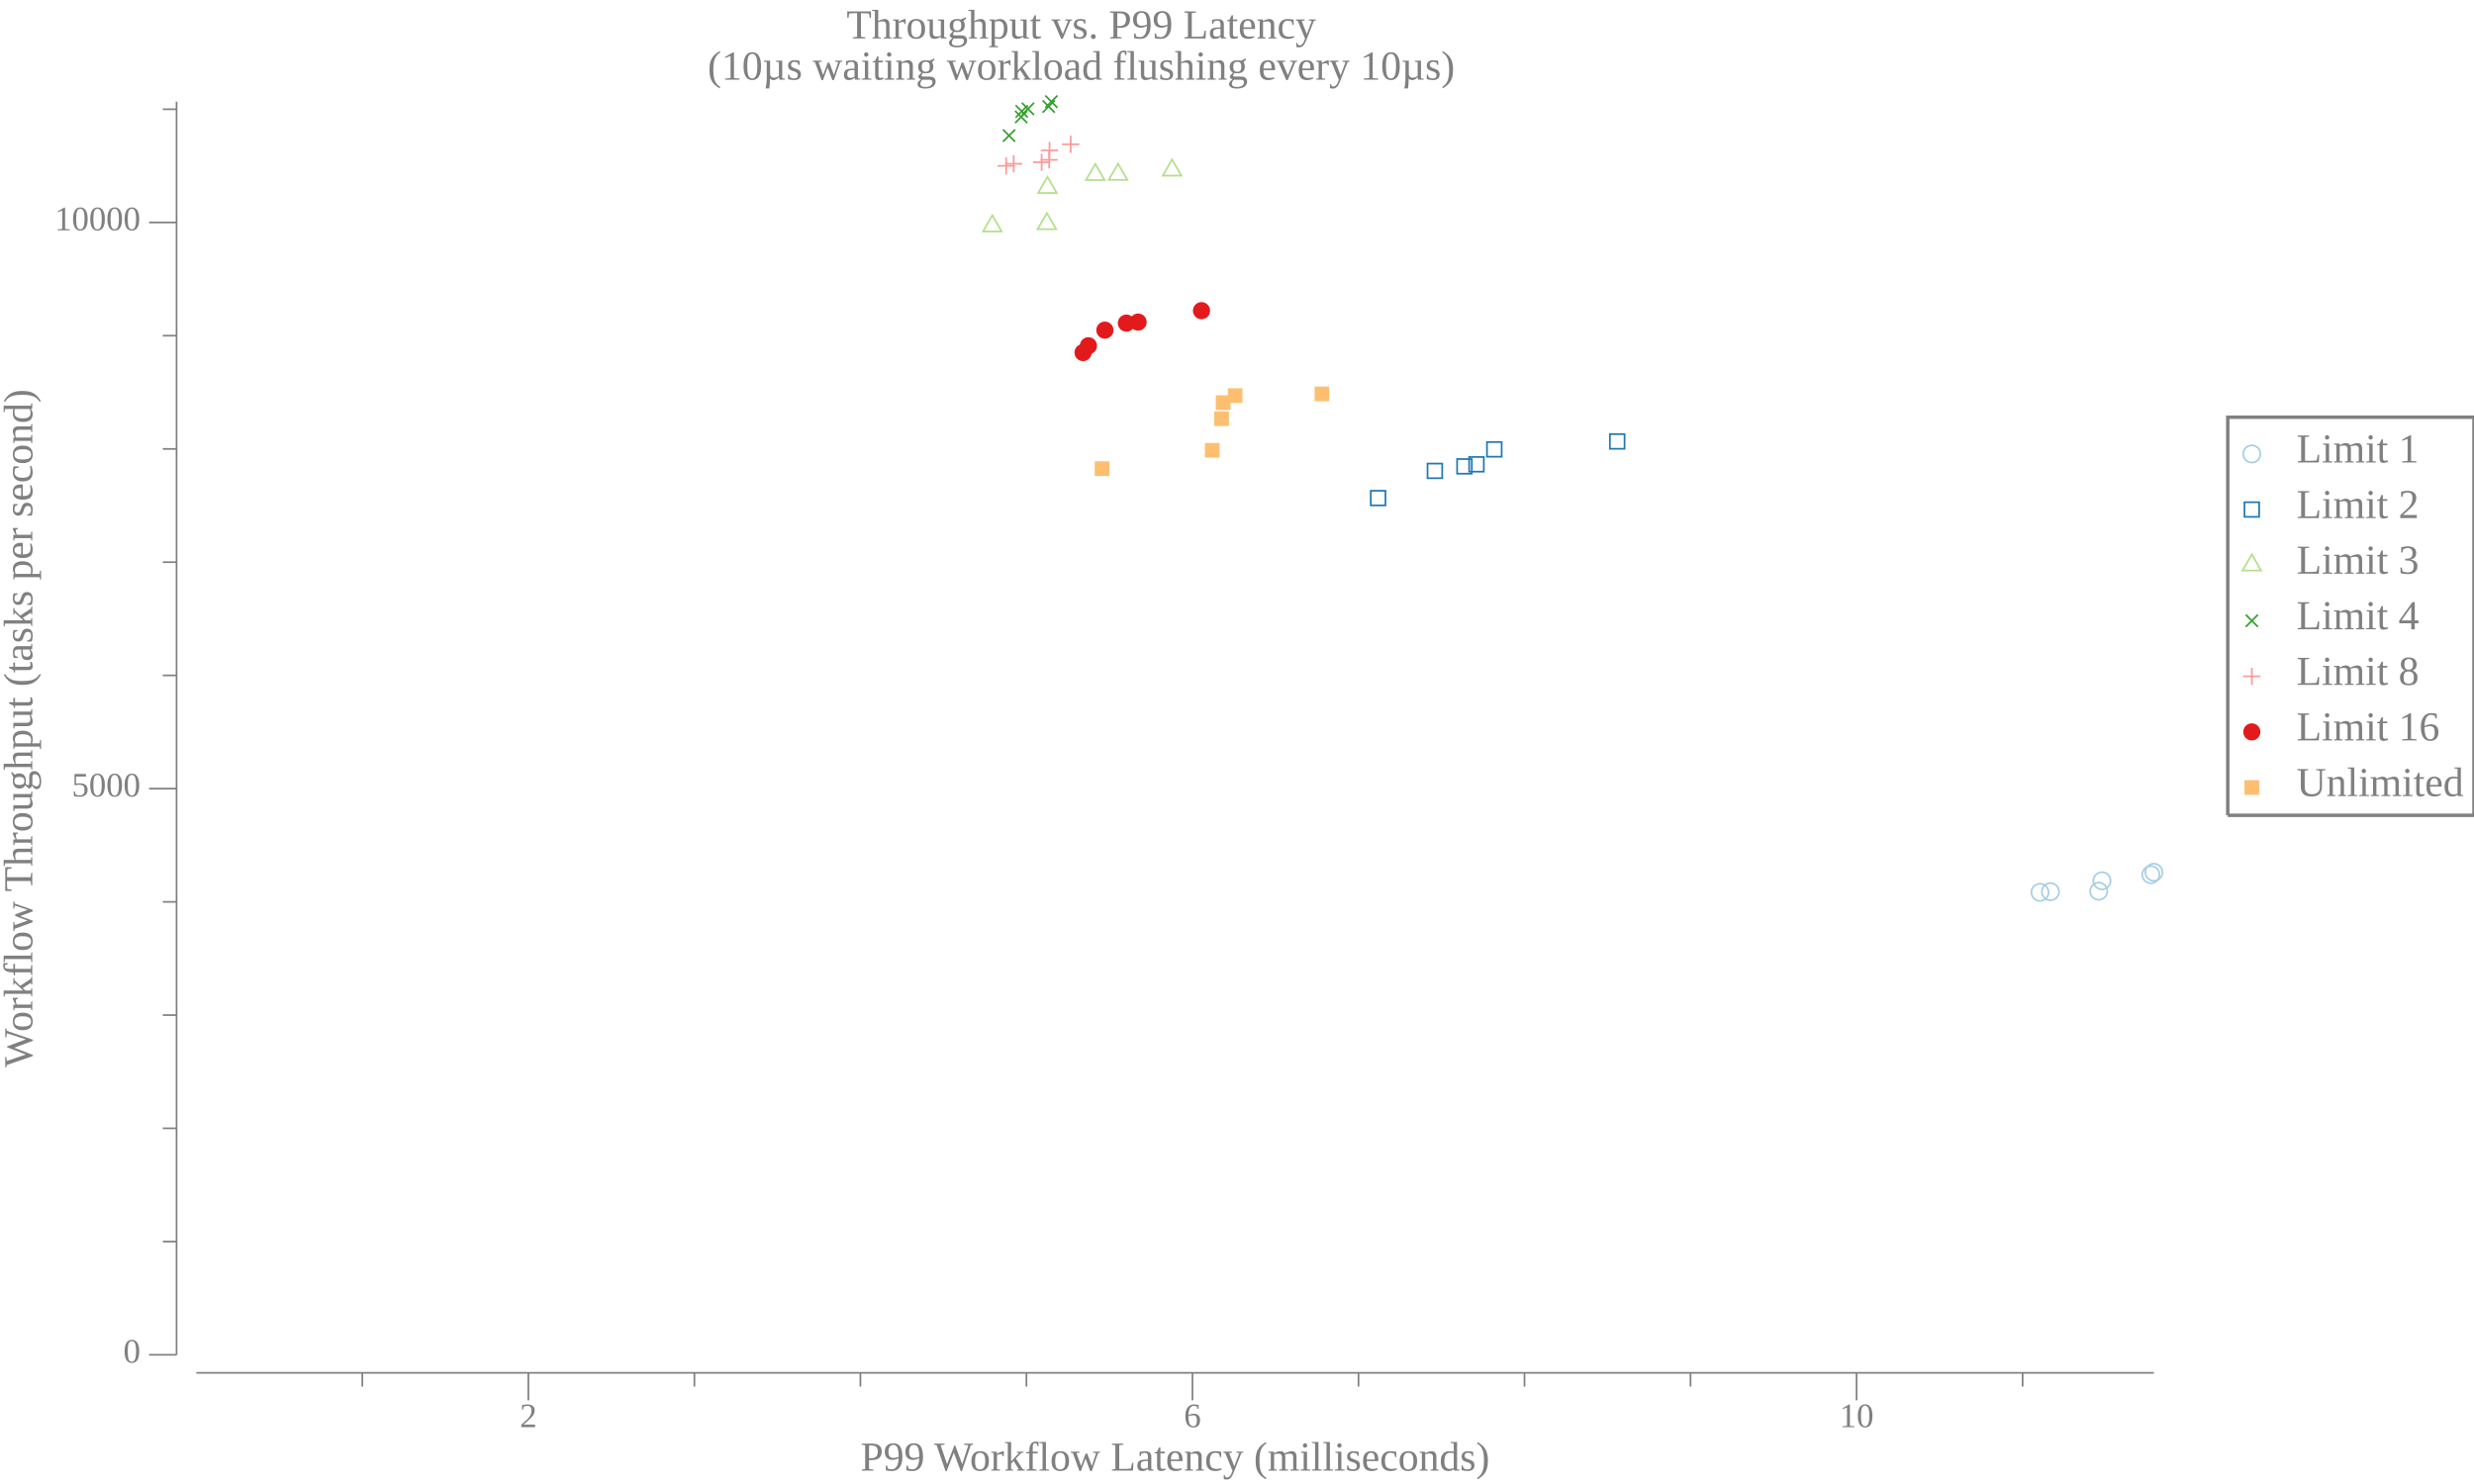
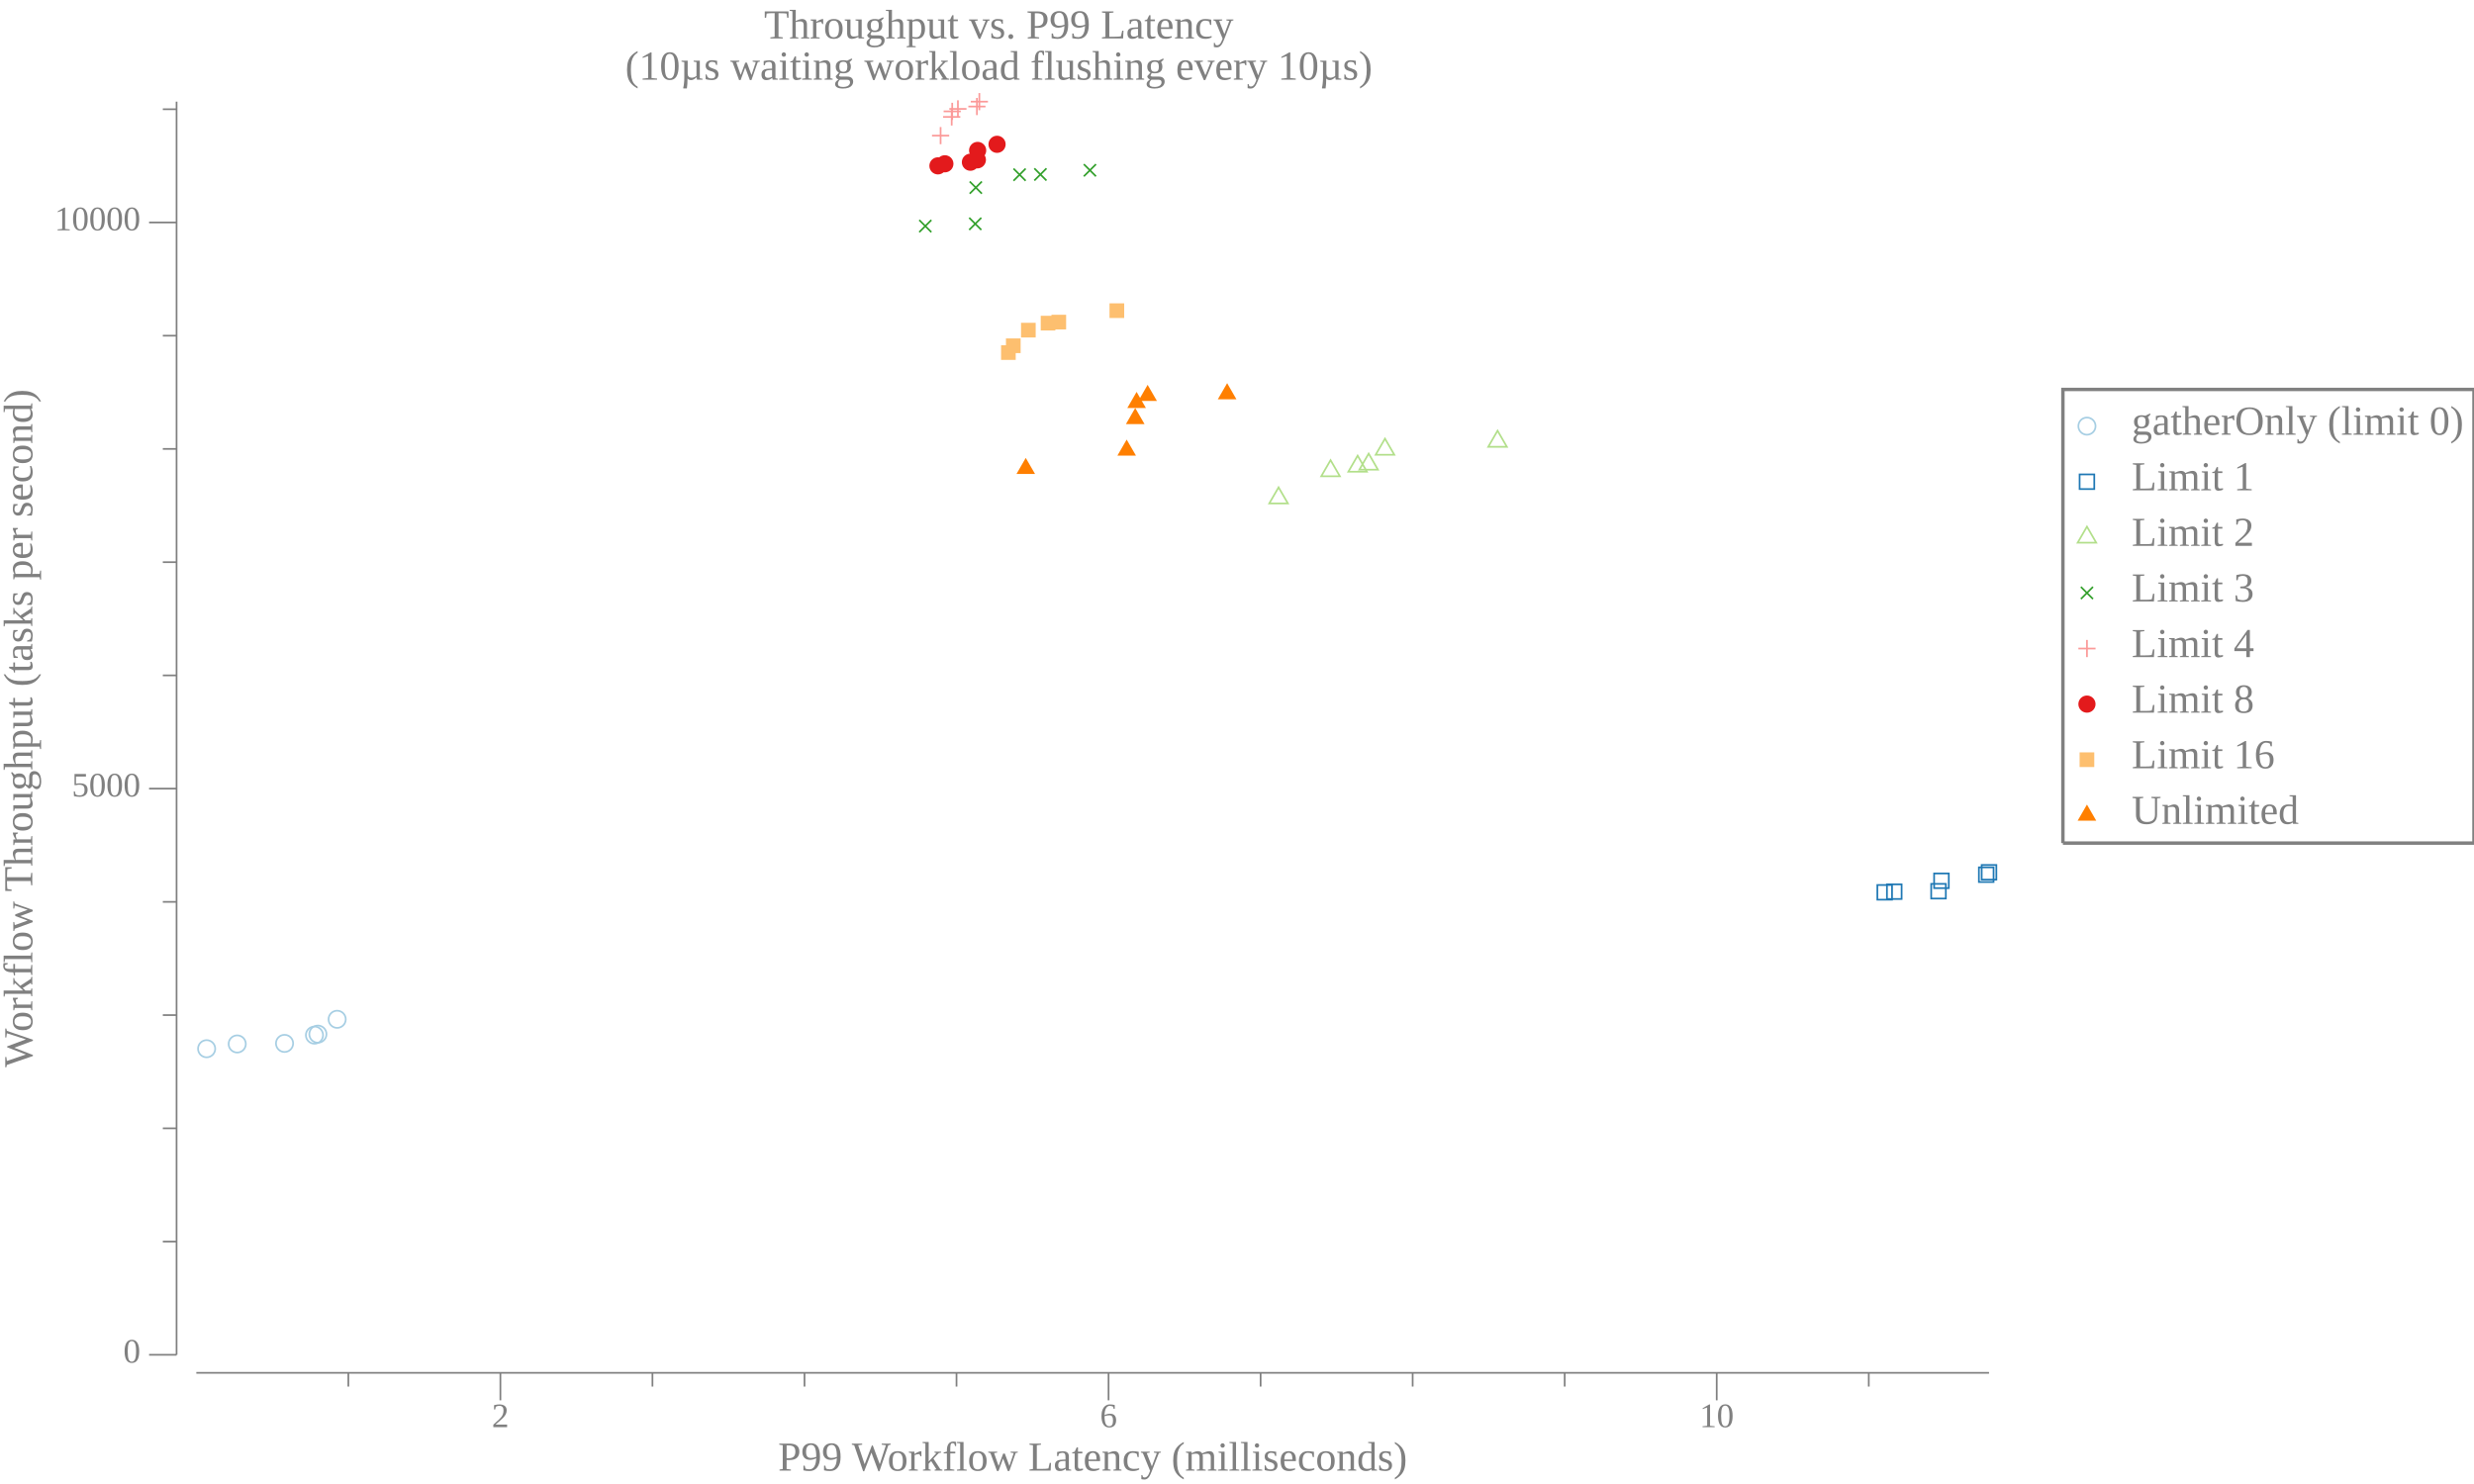
<svg xmlns="http://www.w3.org/2000/svg" width="720pt" height="432pt" viewBox="0 0 720 432">
  <g transform="scale(1, -1) translate(0, -432)">
-     <path d="M657.84,299.85A2.5,2.5 0 1 1 652.84,299.85A2.5,2.5 0 1 1 657.84,299.85Z" style="fill:none;stroke:#A6CEE3;stroke-width:0.5" />
-     <text x="668.34" y="-297.37" transform="scale(1, -1)" style="font-family:Liberation Serif;font-variant:normal;font-weight:normal;font-style:normal;font-size:12px;fill:#808080">Limit 1</text>
-     <path d="M653.2,281.54L657.47,281.54L657.47,285.8L653.2,285.8Z" style="fill:none;stroke:#1F78B4;stroke-width:0.5" />
-     <text x="668.34" y="-281.18" transform="scale(1, -1)" style="font-family:Liberation Serif;font-variant:normal;font-weight:normal;font-style:normal;font-size:12px;fill:#808080">Limit 2</text>
-     <path d="M655.34,270.61L652.63,265.92L658.04,265.92Z" style="fill:none;stroke:#B2DF8A;stroke-width:0.5" />
-     <text x="668.34" y="-265" transform="scale(1, -1)" style="font-family:Liberation Serif;font-variant:normal;font-weight:normal;font-style:normal;font-size:12px;fill:#808080">Limit 3</text>
-     <path d="M653.57,249.53L657.11,253.07" style="fill:none;stroke:#33A02C;stroke-width:0.5" />
-     <path d="M653.57,253.07L657.11,249.53" style="fill:none;stroke:#33A02C;stroke-width:0.5" />
-     <text x="668.34" y="-248.82" transform="scale(1, -1)" style="font-family:Liberation Serif;font-variant:normal;font-weight:normal;font-style:normal;font-size:12px;fill:#808080">Limit 4</text>
-     <path d="M655.34,237.62L655.34,232.62" style="fill:none;stroke:#FB9A99;stroke-width:0.5" />
-     <path d="M652.84,235.12L657.84,235.12" style="fill:none;stroke:#FB9A99;stroke-width:0.5" />
-     <text x="668.34" y="-232.63" transform="scale(1, -1)" style="font-family:Liberation Serif;font-variant:normal;font-weight:normal;font-style:normal;font-size:12px;fill:#808080">Limit 8</text>
-     <path d="M657.84,218.94A2.5,2.5 0 1 1 652.84,218.94A2.5,2.5 0 1 1 657.84,218.94Z" style="fill:#E31A1C" />
-     <text x="668.34" y="-216.45" transform="scale(1, -1)" style="font-family:Liberation Serif;font-variant:normal;font-weight:normal;font-style:normal;font-size:12px;fill:#808080">Limit 16</text>
-     <path d="M653.2,200.62L657.47,200.62L657.47,204.89L653.2,204.89Z" style="fill:#FDBF6F" />
-     <text x="668.34" y="-200.26" transform="scale(1, -1)" style="font-family:Liberation Serif;font-variant:normal;font-weight:normal;font-style:normal;font-size:12px;fill:#808080">Unlimited</text>
-     <path d="M648.34,194.66L648.34,310.54L720,310.54L720,194.66L648.34,194.66" style="fill:none;stroke:#808080" />
-     <path d="M0,0L629.34,0L629.34,432L0,432Z" style="fill:#-8000000000000000-8000000000000000-8000000000000000;fill-opacity:0" />
-     <text x="246.35" y="-420.81" transform="scale(1, -1)" style="font-family:Liberation Serif;font-variant:normal;font-weight:normal;font-style:normal;font-size:12px;fill:#808080">Throughput vs. P99 Latency</text>
-     <text x="205.94" y="-408.81" transform="scale(1, -1)" style="font-family:Liberation Serif;font-variant:normal;font-weight:normal;font-style:normal;font-size:12px;fill:#808080">(10µs waiting workload flushing every 10µs)</text>
-     <text x="250.43" y="-3.902" transform="scale(1, -1)" style="font-family:Liberation Serif;font-variant:normal;font-weight:normal;font-style:normal;font-size:12px;fill:#808080">P99 Workflow Latency (milliseconds)</text>
-     <text x="151.27" y="-16.541" transform="scale(1, -1)" style="font-family:Liberation Serif;font-variant:normal;font-weight:normal;font-style:normal;font-size:10px;fill:#808080">2</text>
-     <text x="344.54" y="-16.541" transform="scale(1, -1)" style="font-family:Liberation Serif;font-variant:normal;font-weight:normal;font-style:normal;font-size:10px;fill:#808080">6</text>
-     <text x="535.31" y="-16.541" transform="scale(1, -1)" style="font-family:Liberation Serif;font-variant:normal;font-weight:normal;font-style:normal;font-size:10px;fill:#808080">10</text>
-     <path d="M153.77,24.363L153.77,32.363" style="fill:none;stroke:#808080;stroke-width:0.5" />
-     <path d="M347.04,24.363L347.04,32.363" style="fill:none;stroke:#808080;stroke-width:0.5" />
-     <path d="M540.31,24.363L540.31,32.363" style="fill:none;stroke:#808080;stroke-width:0.5" />
-     <path d="M105.45,28.363L105.45,32.363" style="fill:none;stroke:#808080;stroke-width:0.5" />
-     <path d="M202.09,28.363L202.09,32.363" style="fill:none;stroke:#808080;stroke-width:0.5" />
-     <path d="M250.4,28.363L250.4,32.363" style="fill:none;stroke:#808080;stroke-width:0.5" />
-     <path d="M298.72,28.363L298.72,32.363" style="fill:none;stroke:#808080;stroke-width:0.5" />
-     <path d="M395.36,28.363L395.36,32.363" style="fill:none;stroke:#808080;stroke-width:0.5" />
-     <path d="M443.67,28.363L443.67,32.363" style="fill:none;stroke:#808080;stroke-width:0.5" />
-     <path d="M491.99,28.363L491.99,32.363" style="fill:none;stroke:#808080;stroke-width:0.5" />
-     <path d="M588.63,28.363L588.63,32.363" style="fill:none;stroke:#808080;stroke-width:0.5" />
-     <path d="M57.135,32.363L626.84,32.363" style="fill:none;stroke:#808080;stroke-width:0.5" />
+     <path d="M609.86,307.95A2.5,2.5 0 1 1 604.86,307.95A2.5,2.5 0 1 1 609.86,307.95Z" style="fill:none;stroke:#A6CEE3;stroke-width:0.5" />
+     <text x="620.36" y="-305.46" transform="scale(1, -1)" style="font-family:Liberation Serif;font-variant:normal;font-weight:normal;font-style:normal;font-size:12px;fill:#808080">gatherOnly (limit 0)</text>
+     <path d="M605.22,289.63L609.49,289.63L609.49,293.9L605.22,293.9Z" style="fill:none;stroke:#1F78B4;stroke-width:0.5" />
+     <text x="620.36" y="-289.27" transform="scale(1, -1)" style="font-family:Liberation Serif;font-variant:normal;font-weight:normal;font-style:normal;font-size:12px;fill:#808080">Limit 1</text>
+     <path d="M607.36,278.7L604.65,274.02L610.06,274.02Z" style="fill:none;stroke:#B2DF8A;stroke-width:0.5" />
+     <text x="620.36" y="-273.09" transform="scale(1, -1)" style="font-family:Liberation Serif;font-variant:normal;font-weight:normal;font-style:normal;font-size:12px;fill:#808080">Limit 2</text>
+     <path d="M605.59,257.63L609.12,261.16" style="fill:none;stroke:#33A02C;stroke-width:0.5" />
+     <path d="M605.59,261.16L609.12,257.63" style="fill:none;stroke:#33A02C;stroke-width:0.5" />
+     <text x="620.36" y="-256.91" transform="scale(1, -1)" style="font-family:Liberation Serif;font-variant:normal;font-weight:normal;font-style:normal;font-size:12px;fill:#808080">Limit 3</text>
+     <path d="M607.36,245.71L607.36,240.71" style="fill:none;stroke:#FB9A99;stroke-width:0.5" />
+     <path d="M604.86,243.21L609.86,243.21" style="fill:none;stroke:#FB9A99;stroke-width:0.5" />
+     <text x="620.36" y="-240.72" transform="scale(1, -1)" style="font-family:Liberation Serif;font-variant:normal;font-weight:normal;font-style:normal;font-size:12px;fill:#808080">Limit 4</text>
+     <path d="M609.86,227.03A2.5,2.5 0 1 1 604.86,227.03A2.5,2.5 0 1 1 609.86,227.03Z" style="fill:#E31A1C" />
+     <text x="620.36" y="-224.54" transform="scale(1, -1)" style="font-family:Liberation Serif;font-variant:normal;font-weight:normal;font-style:normal;font-size:12px;fill:#808080">Limit 8</text>
+     <path d="M605.22,208.71L609.49,208.71L609.49,212.98L605.22,212.98Z" style="fill:#FDBF6F" />
+     <text x="620.36" y="-208.36" transform="scale(1, -1)" style="font-family:Liberation Serif;font-variant:normal;font-weight:normal;font-style:normal;font-size:12px;fill:#808080">Limit 16</text>
+     <path d="M607.36,197.79L604.65,193.1L610.06,193.1Z" style="fill:#FF7F00" />
+     <text x="620.36" y="-192.17" transform="scale(1, -1)" style="font-family:Liberation Serif;font-variant:normal;font-weight:normal;font-style:normal;font-size:12px;fill:#808080">Unlimited</text>
+     <path d="M600.36,186.57L600.36,318.63L720,318.63L720,186.57L600.36,186.57" style="fill:none;stroke:#808080" />
+     <path d="M0,0L581.36,0L581.36,432L0,432Z" style="fill:#-8000000000000000-8000000000000000-8000000000000000;fill-opacity:0" />
+     <text x="222.35" y="-420.81" transform="scale(1, -1)" style="font-family:Liberation Serif;font-variant:normal;font-weight:normal;font-style:normal;font-size:12px;fill:#808080">Throughput vs. P99 Latency</text>
+     <text x="181.95" y="-408.81" transform="scale(1, -1)" style="font-family:Liberation Serif;font-variant:normal;font-weight:normal;font-style:normal;font-size:12px;fill:#808080">(10µs waiting workload flushing every 10µs)</text>
+     <text x="226.44" y="-3.902" transform="scale(1, -1)" style="font-family:Liberation Serif;font-variant:normal;font-weight:normal;font-style:normal;font-size:12px;fill:#808080">P99 Workflow Latency (milliseconds)</text>
+     <text x="143.13" y="-16.541" transform="scale(1, -1)" style="font-family:Liberation Serif;font-variant:normal;font-weight:normal;font-style:normal;font-size:10px;fill:#808080">2</text>
+     <text x="320.12" y="-16.541" transform="scale(1, -1)" style="font-family:Liberation Serif;font-variant:normal;font-weight:normal;font-style:normal;font-size:10px;fill:#808080">6</text>
+     <text x="494.61" y="-16.541" transform="scale(1, -1)" style="font-family:Liberation Serif;font-variant:normal;font-weight:normal;font-style:normal;font-size:10px;fill:#808080">10</text>
+     <path d="M145.63,24.363L145.63,32.363" style="fill:none;stroke:#808080;stroke-width:0.5" />
+     <path d="M322.62,24.363L322.62,32.363" style="fill:none;stroke:#808080;stroke-width:0.5" />
+     <path d="M499.61,24.363L499.61,32.363" style="fill:none;stroke:#808080;stroke-width:0.5" />
+     <path d="M101.38,28.363L101.38,32.363" style="fill:none;stroke:#808080;stroke-width:0.5" />
+     <path d="M189.88,28.363L189.88,32.363" style="fill:none;stroke:#808080;stroke-width:0.5" />
+     <path d="M234.13,28.363L234.13,32.363" style="fill:none;stroke:#808080;stroke-width:0.5" />
+     <path d="M278.37,28.363L278.37,32.363" style="fill:none;stroke:#808080;stroke-width:0.5" />
+     <path d="M366.87,28.363L366.87,32.363" style="fill:none;stroke:#808080;stroke-width:0.5" />
+     <path d="M411.12,28.363L411.12,32.363" style="fill:none;stroke:#808080;stroke-width:0.5" />
+     <path d="M455.37,28.363L455.37,32.363" style="fill:none;stroke:#808080;stroke-width:0.5" />
+     <path d="M543.86,28.363L543.86,32.363" style="fill:none;stroke:#808080;stroke-width:0.5" />
+     <path d="M57.135,32.363L578.86,32.363" style="fill:none;stroke:#808080;stroke-width:0.5" />
    <g transform="rotate(90)">
      <text x="121.29" y="9.387" transform="scale(1, -1)" style="font-family:Liberation Serif;font-variant:normal;font-weight:normal;font-style:normal;font-size:12px;fill:#808080">Workflow Throughput (tasks per second)</text>
    </g>
    <text x="35.885" y="-35.328" transform="scale(1, -1)" style="font-family:Liberation Serif;font-variant:normal;font-weight:normal;font-style:normal;font-size:10px;fill:#808080">0</text>
    <text x="20.885" y="-200.14" transform="scale(1, -1)" style="font-family:Liberation Serif;font-variant:normal;font-weight:normal;font-style:normal;font-size:10px;fill:#808080">5000</text>
    <text x="15.885" y="-364.96" transform="scale(1, -1)" style="font-family:Liberation Serif;font-variant:normal;font-weight:normal;font-style:normal;font-size:10px;fill:#808080">10000</text>
    <path d="M43.385,37.613L51.385,37.613" style="fill:none;stroke:#808080;stroke-width:0.5" />
    <path d="M43.385,202.43L51.385,202.43" style="fill:none;stroke:#808080;stroke-width:0.5" />
    <path d="M43.385,367.24L51.385,367.24" style="fill:none;stroke:#808080;stroke-width:0.5" />
    <path d="M47.385,70.576L51.385,70.576" style="fill:none;stroke:#808080;stroke-width:0.5" />
    <path d="M47.385,103.54L51.385,103.54" style="fill:none;stroke:#808080;stroke-width:0.5" />
    <path d="M47.385,136.5L51.385,136.5" style="fill:none;stroke:#808080;stroke-width:0.5" />
    <path d="M47.385,169.46L51.385,169.46" style="fill:none;stroke:#808080;stroke-width:0.5" />
    <path d="M47.385,235.39L51.385,235.39" style="fill:none;stroke:#808080;stroke-width:0.5" />
    <path d="M47.385,268.35L51.385,268.35" style="fill:none;stroke:#808080;stroke-width:0.5" />
    <path d="M47.385,301.32L51.385,301.32" style="fill:none;stroke:#808080;stroke-width:0.5" />
    <path d="M47.385,334.28L51.385,334.28" style="fill:none;stroke:#808080;stroke-width:0.5" />
    <path d="M47.385,400.2L51.385,400.2" style="fill:none;stroke:#808080;stroke-width:0.5" />
    <path d="M51.385,37.613L51.385,402.41" style="fill:none;stroke:#808080;stroke-width:0.5" />
-     <path d="M596.19,172.23A2.5,2.5 0 1 1 591.19,172.23A2.5,2.5 0 1 1 596.19,172.23Z" style="fill:none;stroke:#A6CEE3;stroke-width:0.5" />
-     <path d="M599.23,172.43A2.5,2.5 0 1 1 594.23,172.43A2.5,2.5 0 1 1 599.23,172.43Z" style="fill:none;stroke:#A6CEE3;stroke-width:0.5" />
-     <path d="M613.29,172.56A2.5,2.5 0 1 1 608.29,172.56A2.5,2.5 0 1 1 613.29,172.56Z" style="fill:none;stroke:#A6CEE3;stroke-width:0.5" />
-     <path d="M614.23,175.6A2.5,2.5 0 1 1 609.23,175.6A2.5,2.5 0 1 1 614.23,175.6Z" style="fill:none;stroke:#A6CEE3;stroke-width:0.5" />
-     <path d="M628.45,177.38A2.5,2.5 0 1 1 623.45,177.38A2.5,2.5 0 1 1 628.45,177.38Z" style="fill:none;stroke:#A6CEE3;stroke-width:0.5" />
-     <path d="M629.34,178.07A2.5,2.5 0 1 1 624.34,178.07A2.5,2.5 0 1 1 629.34,178.07Z" style="fill:none;stroke:#A6CEE3;stroke-width:0.5" />
-     <path d="M398.93,284.88L403.2,284.88L403.2,289.14L398.93,289.14Z" style="fill:none;stroke:#1F78B4;stroke-width:0.5" />
-     <path d="M415.45,292.79L419.72,292.79L419.72,297.05L415.45,297.05Z" style="fill:none;stroke:#1F78B4;stroke-width:0.5" />
-     <path d="M424.06,294.11L428.33,294.11L428.33,298.37L424.06,298.37Z" style="fill:none;stroke:#1F78B4;stroke-width:0.5" />
-     <path d="M427.56,294.7L431.83,294.7L431.83,298.97L427.56,298.97Z" style="fill:none;stroke:#1F78B4;stroke-width:0.5" />
-     <path d="M432.75,299.05L437.02,299.05L437.02,303.32L432.75,303.32Z" style="fill:none;stroke:#1F78B4;stroke-width:0.5" />
-     <path d="M468.52,301.36L472.79,301.36L472.79,305.62L468.52,305.62Z" style="fill:none;stroke:#1F78B4;stroke-width:0.5" />
-     <path d="M288.8,369.31L286.09,364.62L291.5,364.62Z" style="fill:none;stroke:#B2DF8A;stroke-width:0.5" />
-     <path d="M304.67,369.97L301.97,365.28L307.38,365.28Z" style="fill:none;stroke:#B2DF8A;stroke-width:0.5" />
-     <path d="M304.84,380.52L302.14,375.83L307.55,375.83Z" style="fill:none;stroke:#B2DF8A;stroke-width:0.5" />
-     <path d="M318.76,384.28L316.05,379.59L321.46,379.59Z" style="fill:none;stroke:#B2DF8A;stroke-width:0.5" />
-     <path d="M325.38,384.34L322.67,379.65L328.08,379.65Z" style="fill:none;stroke:#B2DF8A;stroke-width:0.5" />
-     <path d="M341.1,385.56L338.4,380.87L343.81,380.87Z" style="fill:none;stroke:#B2DF8A;stroke-width:0.5" />
-     <path d="M291.89,390.76L295.42,394.29" style="fill:none;stroke:#33A02C;stroke-width:0.5" />
-     <path d="M291.89,394.29L295.42,390.76" style="fill:none;stroke:#33A02C;stroke-width:0.5" />
-     <path d="M295.43,396.19L298.96,399.73" style="fill:none;stroke:#33A02C;stroke-width:0.5" />
-     <path d="M295.43,399.73L298.96,396.19" style="fill:none;stroke:#33A02C;stroke-width:0.5" />
-     <path d="M295.59,397.81L299.12,401.35" style="fill:none;stroke:#33A02C;stroke-width:0.5" />
-     <path d="M295.59,401.35L299.12,397.81" style="fill:none;stroke:#33A02C;stroke-width:0.5" />
-     <path d="M297.39,398.53L300.93,402.07" style="fill:none;stroke:#33A02C;stroke-width:0.5" />
-     <path d="M297.39,402.07L300.93,398.53" style="fill:none;stroke:#33A02C;stroke-width:0.5" />
-     <path d="M303.43,399.23L306.97,402.76" style="fill:none;stroke:#33A02C;stroke-width:0.5" />
-     <path d="M303.43,402.76L306.97,399.23" style="fill:none;stroke:#33A02C;stroke-width:0.5" />
-     <path d="M304.21,400.64L307.74,404.18" style="fill:none;stroke:#33A02C;stroke-width:0.5" />
-     <path d="M304.21,404.18L307.74,400.64" style="fill:none;stroke:#33A02C;stroke-width:0.5" />
-     <path d="M292.82,386.22L292.82,381.22" style="fill:none;stroke:#FB9A99;stroke-width:0.5" />
-     <path d="M290.32,383.72L295.32,383.72" style="fill:none;stroke:#FB9A99;stroke-width:0.5" />
-     <path d="M295.02,386.82L295.02,381.82" style="fill:none;stroke:#FB9A99;stroke-width:0.5" />
-     <path d="M292.52,384.32L297.52,384.32" style="fill:none;stroke:#FB9A99;stroke-width:0.5" />
-     <path d="M303.14,387.28L303.14,382.28" style="fill:none;stroke:#FB9A99;stroke-width:0.5" />
-     <path d="M300.64,384.78L305.64,384.78" style="fill:none;stroke:#FB9A99;stroke-width:0.5" />
-     <path d="M305.34,387.97L305.34,382.97" style="fill:none;stroke:#FB9A99;stroke-width:0.5" />
-     <path d="M302.84,385.47L307.84,385.47" style="fill:none;stroke:#FB9A99;stroke-width:0.5" />
-     <path d="M305.43,390.71L305.43,385.71" style="fill:none;stroke:#FB9A99;stroke-width:0.5" />
-     <path d="M302.93,388.21L307.93,388.21" style="fill:none;stroke:#FB9A99;stroke-width:0.5" />
-     <path d="M311.6,392.49L311.6,387.49" style="fill:none;stroke:#FB9A99;stroke-width:0.5" />
-     <path d="M309.1,389.99L314.1,389.99" style="fill:none;stroke:#FB9A99;stroke-width:0.5" />
-     <path d="M317.7,329.37A2.5,2.5 0 1 1 312.7,329.37A2.5,2.5 0 1 1 317.7,329.37Z" style="fill:#E31A1C" />
-     <path d="M319.26,331.34A2.5,2.5 0 1 1 314.26,331.34A2.5,2.5 0 1 1 319.26,331.34Z" style="fill:#E31A1C" />
-     <path d="M324.05,335.89A2.5,2.5 0 1 1 319.05,335.89A2.5,2.5 0 1 1 324.05,335.89Z" style="fill:#E31A1C" />
-     <path d="M330.31,337.94A2.5,2.5 0 1 1 325.31,337.94A2.5,2.5 0 1 1 330.31,337.94Z" style="fill:#E31A1C" />
-     <path d="M333.72,338.23A2.5,2.5 0 1 1 328.72,338.23A2.5,2.5 0 1 1 333.72,338.23Z" style="fill:#E31A1C" />
-     <path d="M352.17,341.56A2.5,2.5 0 1 1 347.17,341.56A2.5,2.5 0 1 1 352.17,341.56Z" style="fill:#E31A1C" />
-     <path d="M318.59,293.45L322.86,293.45L322.86,297.71L318.59,297.71Z" style="fill:#FDBF6F" />
-     <path d="M350.66,298.79L354.93,298.79L354.93,303.05L350.66,303.05Z" style="fill:#FDBF6F" />
-     <path d="M353.38,307.98L357.65,307.98L357.65,312.25L353.38,312.25Z" style="fill:#FDBF6F" />
-     <path d="M353.82,312.66L358.09,312.66L358.09,316.93L353.82,316.93Z" style="fill:#FDBF6F" />
-     <path d="M357.32,314.71L361.59,314.71L361.59,318.97L357.32,318.97Z" style="fill:#FDBF6F" />
-     <path d="M382.58,315.2L386.85,315.2L386.85,319.47L382.58,319.47Z" style="fill:#FDBF6F" />
+     <path d="M62.634,126.71A2.5,2.5 0 1 1 57.634,126.71A2.5,2.5 0 1 1 62.634,126.71Z" style="fill:none;stroke:#A6CEE3;stroke-width:0.5" />
+     <path d="M71.537,128.1A2.5,2.5 0 1 1 66.537,128.1A2.5,2.5 0 1 1 71.537,128.1Z" style="fill:none;stroke:#A6CEE3;stroke-width:0.5" />
+     <path d="M85.31,128.26A2.5,2.5 0 1 1 80.31,128.26A2.5,2.5 0 1 1 85.31,128.26Z" style="fill:none;stroke:#A6CEE3;stroke-width:0.5" />
+     <path d="M94.019,130.67A2.5,2.5 0 1 1 89.019,130.67A2.5,2.5 0 1 1 94.019,130.67Z" style="fill:none;stroke:#A6CEE3;stroke-width:0.5" />
+     <path d="M95.018,130.96A2.5,2.5 0 1 1 90.018,130.96A2.5,2.5 0 1 1 95.018,130.96Z" style="fill:none;stroke:#A6CEE3;stroke-width:0.5" />
+     <path d="M100.62,135.28A2.5,2.5 0 1 1 95.618,135.28A2.5,2.5 0 1 1 100.62,135.28Z" style="fill:none;stroke:#A6CEE3;stroke-width:0.5" />
+     <path d="M546.36,170.1L550.63,170.1L550.63,174.37L546.36,174.37Z" style="fill:none;stroke:#1F78B4;stroke-width:0.5" />
+     <path d="M549.15,170.3L553.42,170.3L553.42,174.56L549.15,174.56Z" style="fill:none;stroke:#1F78B4;stroke-width:0.5" />
+     <path d="M562.03,170.43L566.29,170.43L566.29,174.7L562.03,174.7Z" style="fill:none;stroke:#1F78B4;stroke-width:0.5" />
+     <path d="M562.88,173.46L567.15,173.46L567.15,177.73L562.88,177.73Z" style="fill:none;stroke:#1F78B4;stroke-width:0.5" />
+     <path d="M575.91,175.24L580.18,175.24L580.18,179.51L575.91,179.51Z" style="fill:none;stroke:#1F78B4;stroke-width:0.5" />
+     <path d="M576.72,175.93L580.99,175.93L580.99,180.2L576.72,180.2Z" style="fill:none;stroke:#1F78B4;stroke-width:0.5" />
+     <path d="M372.1,290.13L369.39,285.45L374.81,285.45Z" style="fill:none;stroke:#B2DF8A;stroke-width:0.5" />
+     <path d="M387.23,298.05L384.52,293.36L389.94,293.36Z" style="fill:none;stroke:#B2DF8A;stroke-width:0.5" />
+     <path d="M395.11,299.36L392.4,294.68L397.81,294.68Z" style="fill:none;stroke:#B2DF8A;stroke-width:0.5" />
+     <path d="M398.32,299.96L395.61,295.27L401.02,295.27Z" style="fill:none;stroke:#B2DF8A;stroke-width:0.5" />
+     <path d="M403.07,304.31L400.36,299.62L405.78,299.62Z" style="fill:none;stroke:#B2DF8A;stroke-width:0.5" />
+     <path d="M435.83,306.62L433.12,301.93L438.54,301.93Z" style="fill:none;stroke:#B2DF8A;stroke-width:0.5" />
+     <path d="M267.52,364.42L271.05,367.95" style="fill:none;stroke:#33A02C;stroke-width:0.5" />
+     <path d="M267.52,367.95L271.05,364.42" style="fill:none;stroke:#33A02C;stroke-width:0.5" />
+     <path d="M282.06,365.08L285.59,368.61" style="fill:none;stroke:#33A02C;stroke-width:0.5" />
+     <path d="M282.06,368.61L285.59,365.08" style="fill:none;stroke:#33A02C;stroke-width:0.5" />
+     <path d="M282.21,375.63L285.75,379.16" style="fill:none;stroke:#33A02C;stroke-width:0.5" />
+     <path d="M282.21,379.16L285.75,375.63" style="fill:none;stroke:#33A02C;stroke-width:0.5" />
+     <path d="M294.96,379.38L298.49,382.92" style="fill:none;stroke:#33A02C;stroke-width:0.5" />
+     <path d="M294.96,382.92L298.49,379.38" style="fill:none;stroke:#33A02C;stroke-width:0.5" />
+     <path d="M301.02,379.45L304.55,382.98" style="fill:none;stroke:#33A02C;stroke-width:0.5" />
+     <path d="M301.02,382.98L304.55,379.45" style="fill:none;stroke:#33A02C;stroke-width:0.5" />
+     <path d="M315.42,380.67L318.96,384.2" style="fill:none;stroke:#33A02C;stroke-width:0.5" />
+     <path d="M315.42,384.2L318.96,380.67" style="fill:none;stroke:#33A02C;stroke-width:0.5" />
+     <path d="M273.74,395.02L273.74,390.02" style="fill:none;stroke:#FB9A99;stroke-width:0.5" />
+     <path d="M271.24,392.52L276.24,392.52" style="fill:none;stroke:#FB9A99;stroke-width:0.5" />
+     <path d="M276.97,400.46L276.97,395.46" style="fill:none;stroke:#FB9A99;stroke-width:0.5" />
+     <path d="M274.47,397.96L279.47,397.96" style="fill:none;stroke:#FB9A99;stroke-width:0.5" />
+     <path d="M277.12,402.08L277.12,397.08" style="fill:none;stroke:#FB9A99;stroke-width:0.5" />
+     <path d="M274.62,399.58L279.62,399.58" style="fill:none;stroke:#FB9A99;stroke-width:0.5" />
+     <path d="M278.78,402.8L278.78,397.8" style="fill:none;stroke:#FB9A99;stroke-width:0.5" />
+     <path d="M276.28,400.3L281.28,400.3" style="fill:none;stroke:#FB9A99;stroke-width:0.5" />
+     <path d="M284.31,403.49L284.31,398.49" style="fill:none;stroke:#FB9A99;stroke-width:0.5" />
+     <path d="M281.81,400.99L286.81,400.99" style="fill:none;stroke:#FB9A99;stroke-width:0.5" />
+     <path d="M285.02,404.91L285.02,399.91" style="fill:none;stroke:#FB9A99;stroke-width:0.5" />
+     <path d="M282.52,402.41L287.52,402.41" style="fill:none;stroke:#FB9A99;stroke-width:0.5" />
+     <path d="M275.47,383.72A2.5,2.5 0 1 1 270.47,383.72A2.5,2.5 0 1 1 275.47,383.72Z" style="fill:#E31A1C" />
+     <path d="M277.48,384.32A2.5,2.5 0 1 1 272.48,384.32A2.5,2.5 0 1 1 277.48,384.32Z" style="fill:#E31A1C" />
+     <path d="M284.92,384.78A2.5,2.5 0 1 1 279.92,384.78A2.5,2.5 0 1 1 284.92,384.78Z" style="fill:#E31A1C" />
+     <path d="M286.94,385.47A2.5,2.5 0 1 1 281.94,385.47A2.5,2.5 0 1 1 286.94,385.47Z" style="fill:#E31A1C" />
+     <path d="M287.02,388.21A2.5,2.5 0 1 1 282.02,388.21A2.5,2.5 0 1 1 287.02,388.21Z" style="fill:#E31A1C" />
+     <path d="M292.67,389.99A2.5,2.5 0 1 1 287.67,389.99A2.5,2.5 0 1 1 292.67,389.99Z" style="fill:#E31A1C" />
+     <path d="M291.34,327.23L295.6,327.23L295.6,331.5L291.34,331.5Z" style="fill:#FDBF6F" />
+     <path d="M292.76,329.21L297.03,329.21L297.03,333.48L292.76,333.48Z" style="fill:#FDBF6F" />
+     <path d="M297.15,333.76L301.41,333.76L301.41,338.03L297.15,338.03Z" style="fill:#FDBF6F" />
+     <path d="M302.88,335.8L307.14,335.8L307.14,340.07L302.88,340.07Z" style="fill:#FDBF6F" />
+     <path d="M306,336.1L310.27,336.1L310.27,340.37L306,340.37Z" style="fill:#FDBF6F" />
+     <path d="M322.9,339.43L327.17,339.43L327.17,343.7L322.9,343.7Z" style="fill:#FDBF6F" />
+     <path d="M298.52,298.7L295.82,294.02L301.23,294.02Z" style="fill:#FF7F00" />
+     <path d="M327.89,304.04L325.19,299.36L330.6,299.36Z" style="fill:#FF7F00" />
+     <path d="M330.38,313.24L327.68,308.55L333.09,308.55Z" style="fill:#FF7F00" />
+     <path d="M330.78,317.92L328.08,313.23L333.49,313.23Z" style="fill:#FF7F00" />
+     <path d="M333.99,319.97L331.29,315.28L336.7,315.28Z" style="fill:#FF7F00" />
+     <path d="M357.13,320.46L354.42,315.77L359.83,315.77Z" style="fill:#FF7F00" />
  </g>
</svg>
